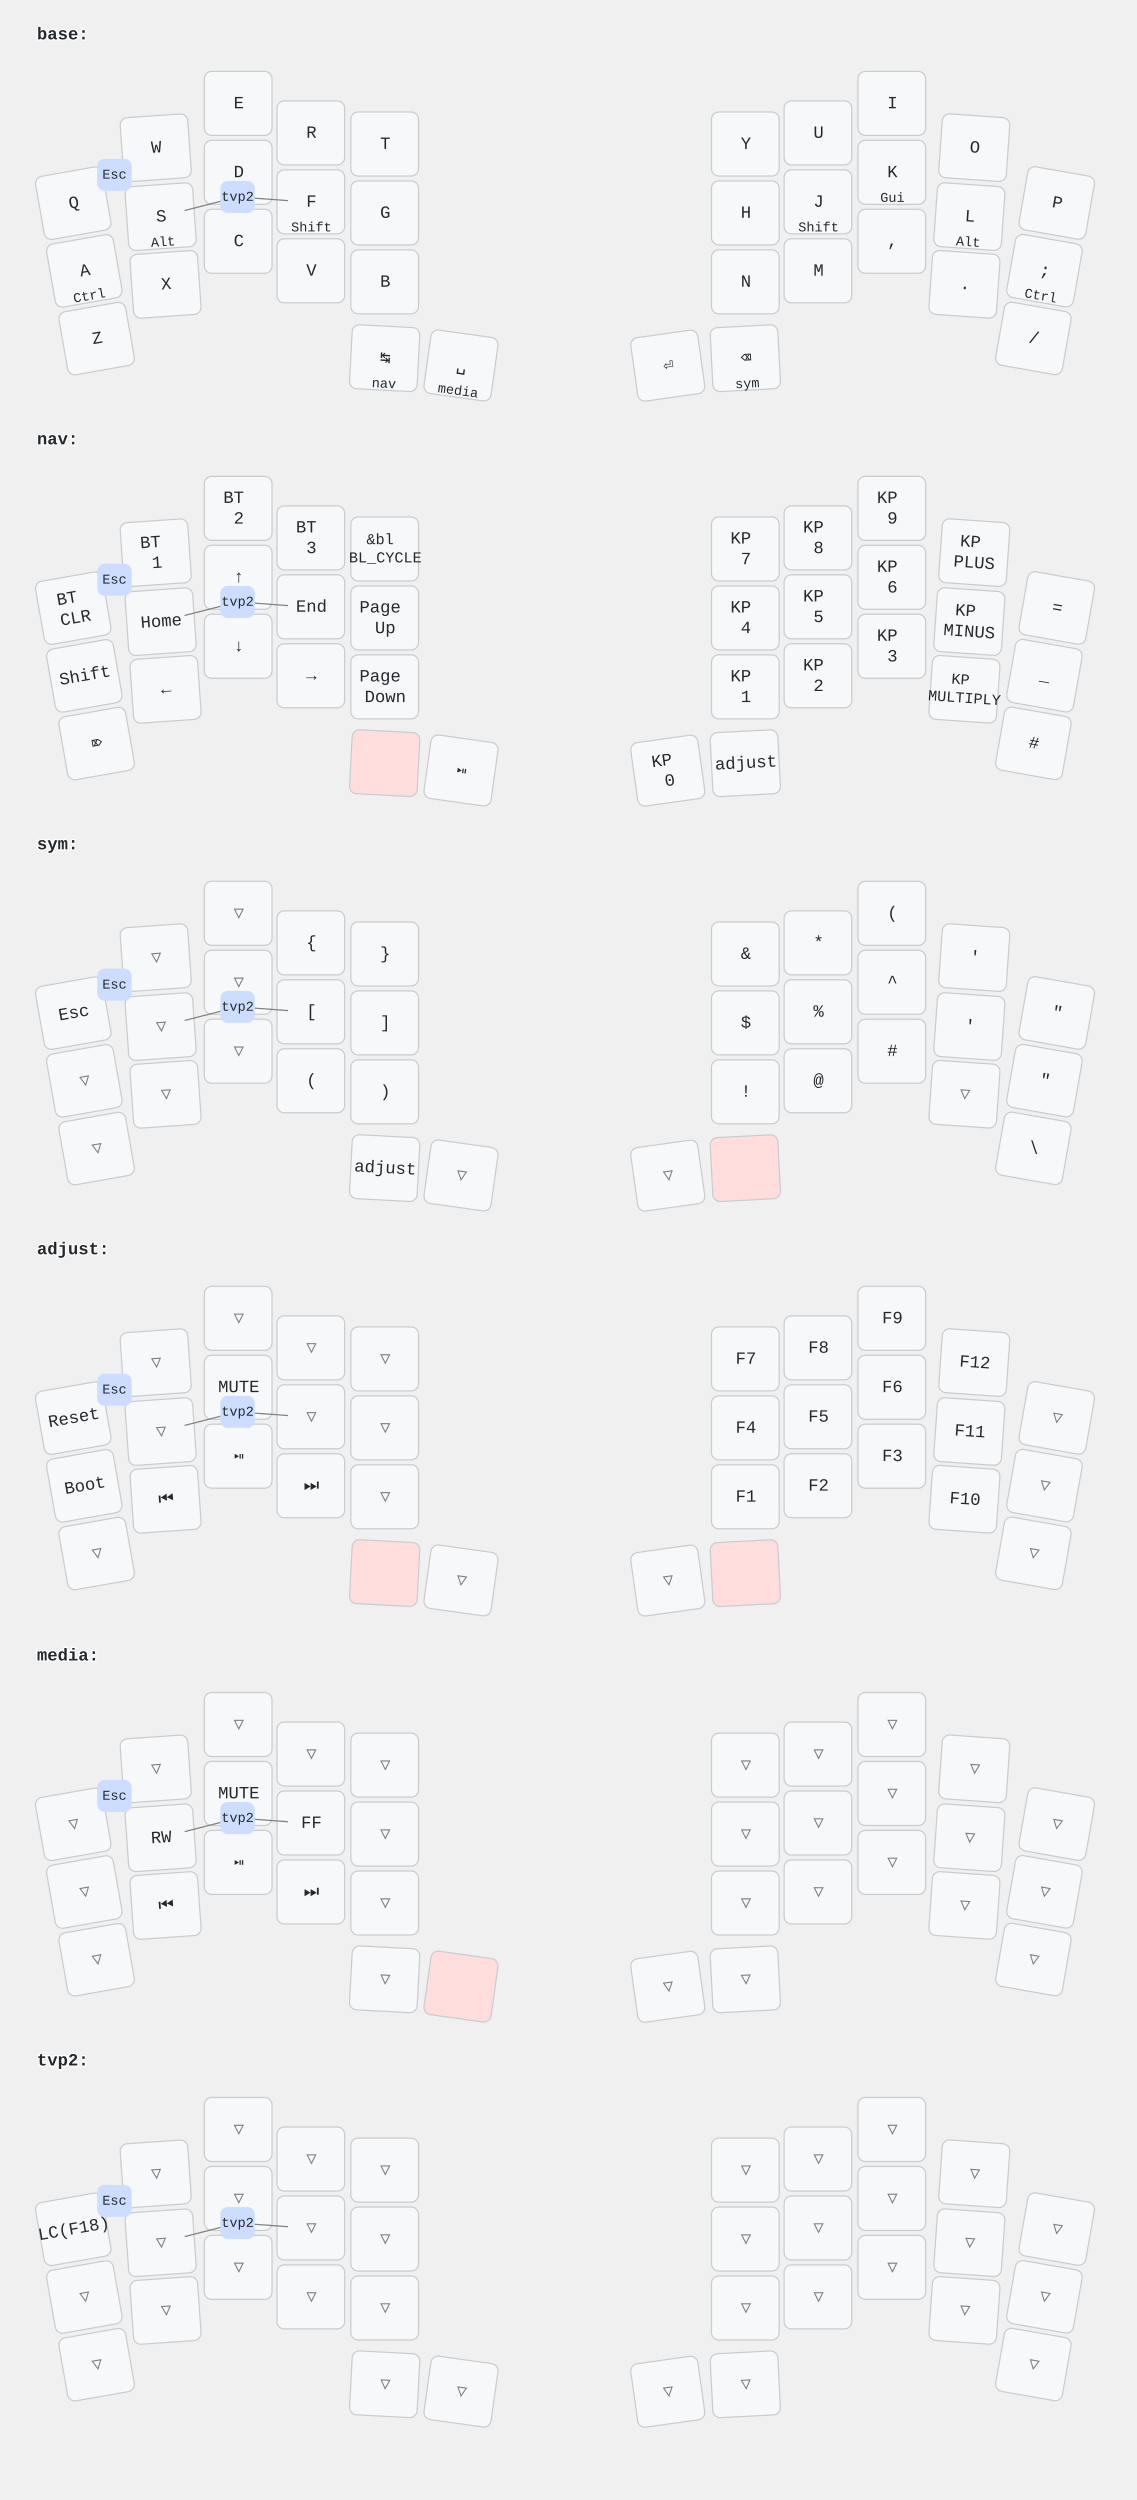
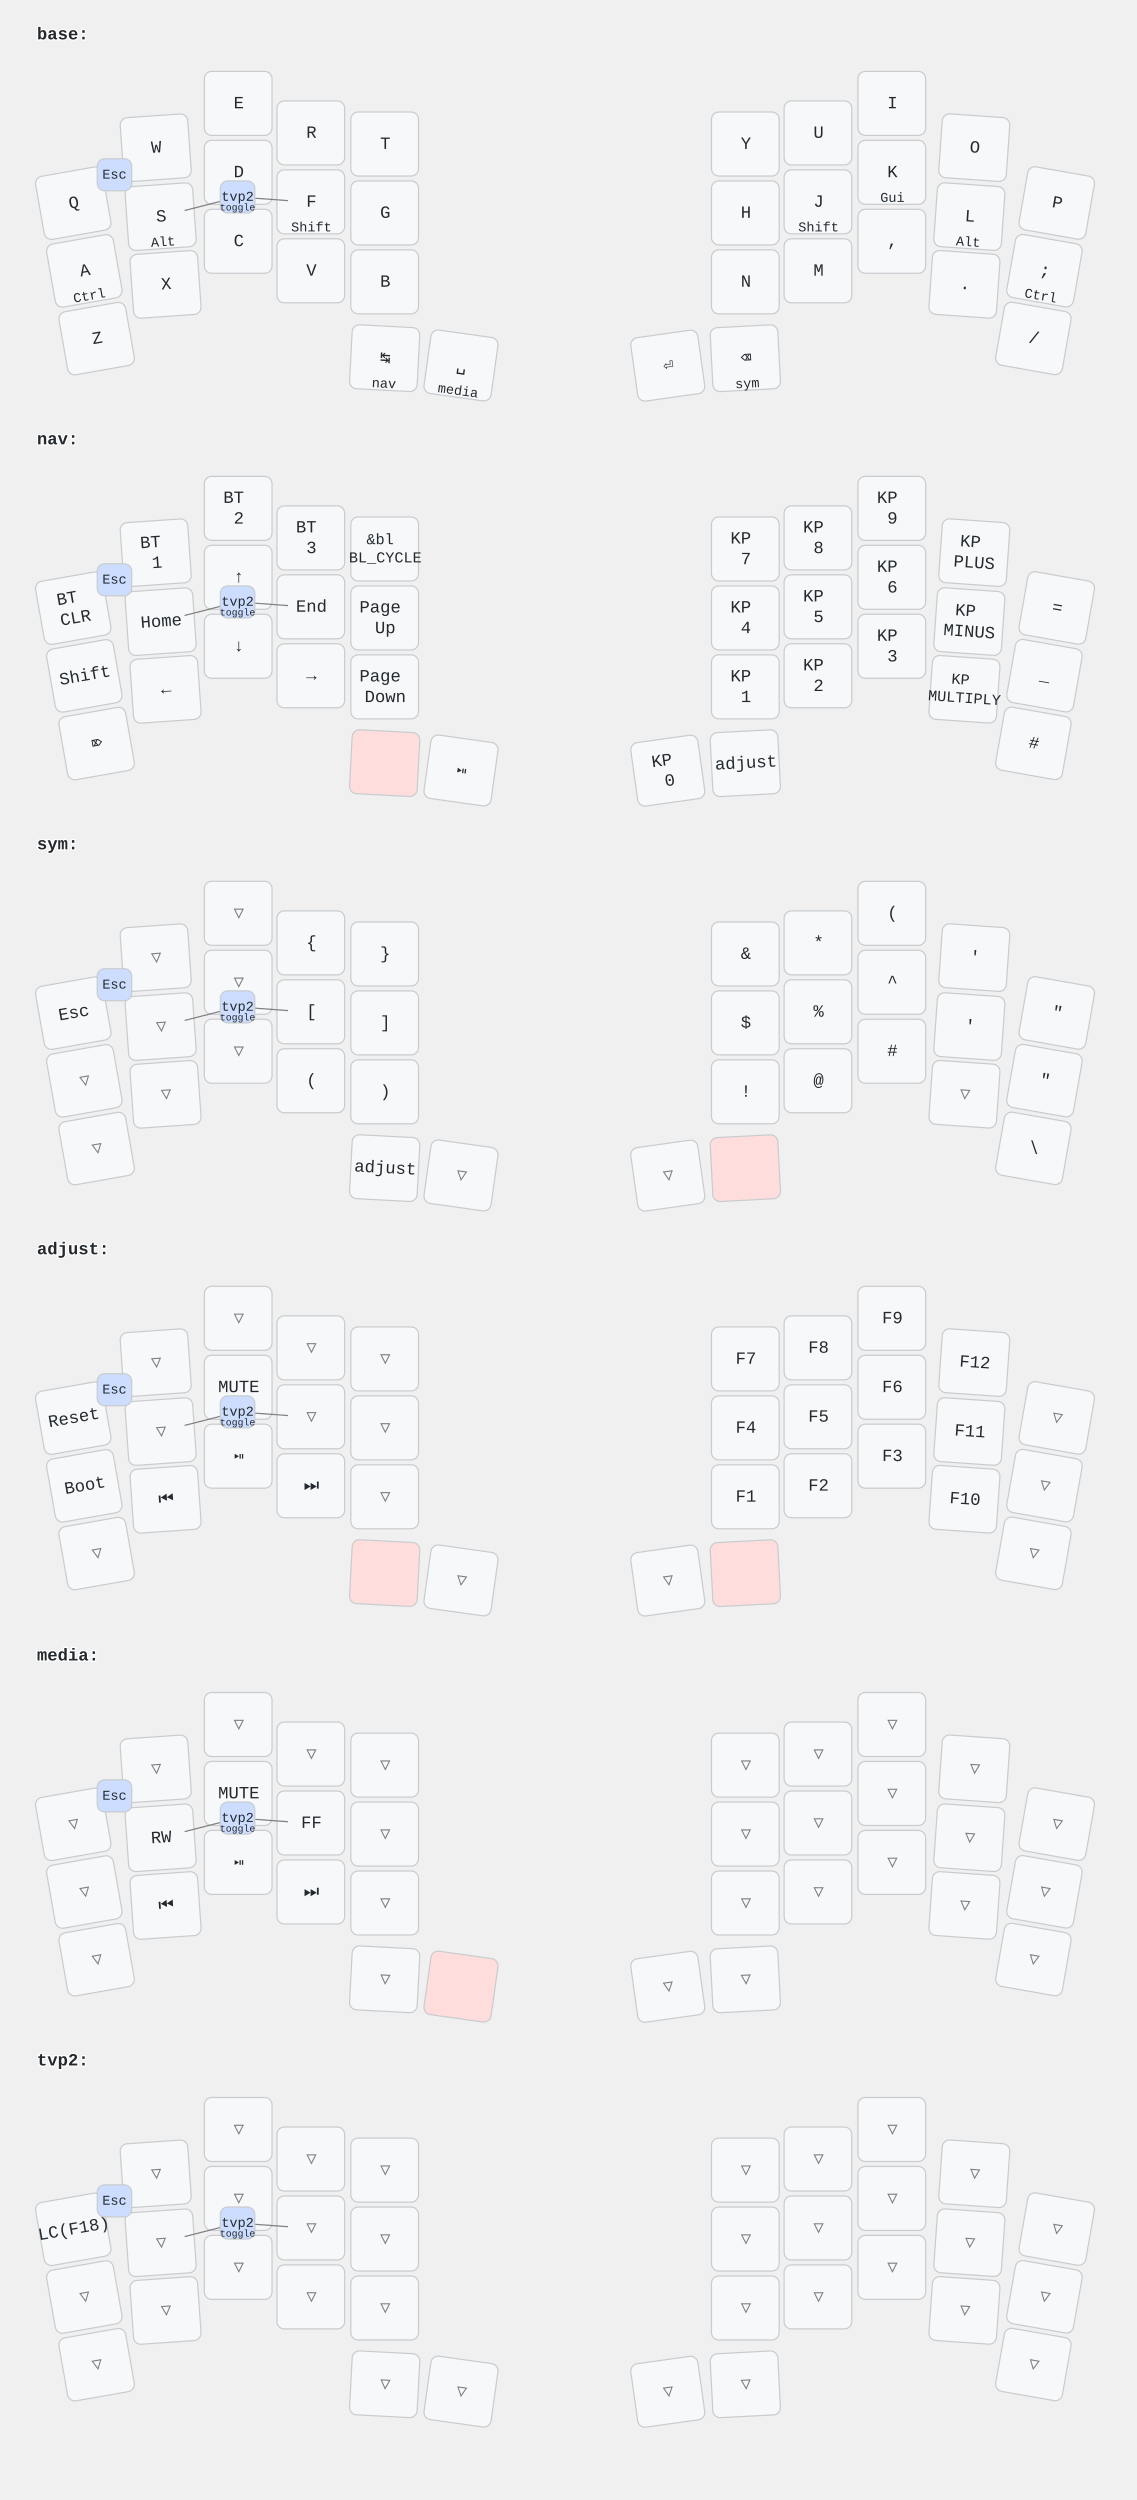
<svg xmlns="http://www.w3.org/2000/svg" width="923" height="2031" viewBox="0 0 923 2031" class="keymap">
  <style>/* inherit to force styles through use tags */
svg path {
    fill: inherit;
}

/* font and background color specifications */
svg.keymap {
    font-family: SFMono-Regular,Consolas,Liberation Mono,Menlo,monospace;
    font-size: 14px;
    font-kerning: normal;
    text-rendering: optimizeLegibility;
    fill: #24292e;
}

/* default key styling */
rect.key {
    fill: #f6f8fa;
+ }
+ 
+ rect.key, rect.combo {
    stroke: #c9cccf;
    stroke-width: 1;
}

/* default key side styling, only used is draw_key_sides is set */
rect.side {
    filter: brightness(90%);
}

/* color accent for combo boxes */
rect.combo, rect.combo-separate {
    fill: #cdf;
}

/* color accent for held keys */
rect.held, rect.combo.held {
    fill: #fdd;
}

/* color accent for ghost (optional) keys */
rect.ghost, rect.combo.ghost {
    stroke-dasharray: 4, 4;
    stroke-width: 2;
}

text {
    text-anchor: middle;
    dominant-baseline: middle;
}

/* styling for layer labels */
text.label {
    font-weight: bold;
    text-anchor: start;
    stroke: white;
    stroke-width: 2;
    paint-order: stroke;
}

/* styling for combo tap, and key hold/shifted label text */
text.combo, text.hold, text.shifted {
    font-size: 11px;
}

text.hold {
    text-anchor: middle;
    dominant-baseline: auto;
}

text.shifted {
    text-anchor: middle;
    dominant-baseline: hanging;
}

/* styling for hold/shifted label text in combo box */
text.combo.hold, text.combo.shifted {
    font-size: 8px;
}

/* lighter symbol for transparent keys */
text.trans {
    fill: #7b7e81;
}

/* styling for combo dendrons */
path.combo {
    stroke-width: 1;
    stroke: gray;
    fill: none;
}

/* Start Tabler Icons Cleanup */
/* cannot use height/width with glyphs */
.icon-tabler &gt; path {
    fill: inherit;
    stroke: inherit;
    stroke-width: 2;
}
/* hide tabler's default box */
.icon-tabler &gt; path[stroke="none"][fill="none"] {
    visibility: hidden;
}
/* End Tabler Icons Cleanup */
</style>
  <g transform="translate(30, 0)" class="layer-base">
    <text x="0" y="28" class="label">base:</text>
    <g transform="translate(0, 56)">
      <g transform="translate(30, 109) rotate(-10.0)" class="key keypos-0">
        <rect rx="6" ry="6" x="-28" y="-26" width="55" height="52" class="key" />
        <text x="0" y="0" class="key tap">Q</text>
      </g>
      <g transform="translate(97, 64) rotate(-4.0)" class="key keypos-1">
        <rect rx="6" ry="6" x="-28" y="-26" width="55" height="52" class="key" />
        <text x="0" y="0" class="key tap">W</text>
      </g>
      <g transform="translate(164, 28)" class="key keypos-2">
        <rect rx="6" ry="6" x="-28" y="-26" width="55" height="52" class="key" />
        <text x="0" y="0" class="key tap">E</text>
      </g>
      <g transform="translate(223, 52)" class="key keypos-3">
        <rect rx="6" ry="6" x="-28" y="-26" width="55" height="52" class="key" />
        <text x="0" y="0" class="key tap">R</text>
      </g>
      <g transform="translate(283, 61)" class="key keypos-4">
        <rect rx="6" ry="6" x="-28" y="-26" width="55" height="52" class="key" />
        <text x="0" y="0" class="key tap">T</text>
      </g>
      <g transform="translate(576, 61)" class="key keypos-5">
        <rect rx="6" ry="6" x="-28" y="-26" width="55" height="52" class="key" />
        <text x="0" y="0" class="key tap">Y</text>
      </g>
      <g transform="translate(635, 52)" class="key keypos-6">
        <rect rx="6" ry="6" x="-28" y="-26" width="55" height="52" class="key" />
        <text x="0" y="0" class="key tap">U</text>
      </g>
      <g transform="translate(695, 28)" class="key keypos-7">
        <rect rx="6" ry="6" x="-28" y="-26" width="55" height="52" class="key" />
        <text x="0" y="0" class="key tap">I</text>
      </g>
      <g transform="translate(762, 64) rotate(4.0)" class="key keypos-8">
        <rect rx="6" ry="6" x="-28" y="-26" width="55" height="52" class="key" />
        <text x="0" y="0" class="key tap">O</text>
      </g>
      <g transform="translate(829, 109) rotate(10.0)" class="key keypos-9">
        <rect rx="6" ry="6" x="-28" y="-26" width="55" height="52" class="key" />
        <text x="0" y="0" class="key tap">P</text>
      </g>
      <g transform="translate(39, 164) rotate(-10.0)" class="key keypos-10">
        <rect rx="6" ry="6" x="-28" y="-26" width="55" height="52" class="key" />
        <text x="0" y="0" class="key tap">A</text>
        <text x="0" y="24" class="key hold">Ctrl</text>
      </g>
      <g transform="translate(101, 120) rotate(-4.0)" class="key keypos-11">
        <rect rx="6" ry="6" x="-28" y="-26" width="55" height="52" class="key" />
        <text x="0" y="0" class="key tap">S</text>
        <text x="0" y="24" class="key hold">Alt</text>
      </g>
      <g transform="translate(164, 84)" class="key keypos-12">
        <rect rx="6" ry="6" x="-28" y="-26" width="55" height="52" class="key" />
        <text x="0" y="0" class="key tap">D</text>
        <text x="0" y="24" class="key hold">Gui</text>
      </g>
      <g transform="translate(223, 108)" class="key keypos-13">
        <rect rx="6" ry="6" x="-28" y="-26" width="55" height="52" class="key" />
        <text x="0" y="0" class="key tap">F</text>
        <text x="0" y="24" class="key hold">Shift</text>
      </g>
      <g transform="translate(283, 117)" class="key keypos-14">
        <rect rx="6" ry="6" x="-28" y="-26" width="55" height="52" class="key" />
        <text x="0" y="0" class="key tap">G</text>
      </g>
      <g transform="translate(576, 117)" class="key keypos-15">
        <rect rx="6" ry="6" x="-28" y="-26" width="55" height="52" class="key" />
        <text x="0" y="0" class="key tap">H</text>
      </g>
      <g transform="translate(635, 108)" class="key keypos-16">
        <rect rx="6" ry="6" x="-28" y="-26" width="55" height="52" class="key" />
        <text x="0" y="0" class="key tap">J</text>
        <text x="0" y="24" class="key hold">Shift</text>
      </g>
      <g transform="translate(695, 84)" class="key keypos-17">
        <rect rx="6" ry="6" x="-28" y="-26" width="55" height="52" class="key" />
        <text x="0" y="0" class="key tap">K</text>
        <text x="0" y="24" class="key hold">Gui</text>
      </g>
      <g transform="translate(758, 120) rotate(4.0)" class="key keypos-18">
        <rect rx="6" ry="6" x="-28" y="-26" width="55" height="52" class="key" />
        <text x="0" y="0" class="key tap">L</text>
        <text x="0" y="24" class="key hold">Alt</text>
      </g>
      <g transform="translate(819, 164) rotate(10.0)" class="key keypos-19">
        <rect rx="6" ry="6" x="-28" y="-26" width="55" height="52" class="key" />
        <text x="0" y="0" class="key tap">;</text>
        <text x="0" y="24" class="key hold">Ctrl</text>
      </g>
      <g transform="translate(49, 219) rotate(-10.0)" class="key keypos-20">
        <rect rx="6" ry="6" x="-28" y="-26" width="55" height="52" class="key" />
        <text x="0" y="0" class="key tap">Z</text>
      </g>
      <g transform="translate(105, 175) rotate(-4.0)" class="key keypos-21">
        <rect rx="6" ry="6" x="-28" y="-26" width="55" height="52" class="key" />
        <text x="0" y="0" class="key tap">X</text>
      </g>
      <g transform="translate(164, 140)" class="key keypos-22">
        <rect rx="6" ry="6" x="-28" y="-26" width="55" height="52" class="key" />
        <text x="0" y="0" class="key tap">C</text>
      </g>
      <g transform="translate(223, 164)" class="key keypos-23">
        <rect rx="6" ry="6" x="-28" y="-26" width="55" height="52" class="key" />
        <text x="0" y="0" class="key tap">V</text>
      </g>
      <g transform="translate(283, 173)" class="key keypos-24">
        <rect rx="6" ry="6" x="-28" y="-26" width="55" height="52" class="key" />
        <text x="0" y="0" class="key tap">B</text>
      </g>
      <g transform="translate(576, 173)" class="key keypos-25">
        <rect rx="6" ry="6" x="-28" y="-26" width="55" height="52" class="key" />
        <text x="0" y="0" class="key tap">N</text>
      </g>
      <g transform="translate(635, 164)" class="key keypos-26">
        <rect rx="6" ry="6" x="-28" y="-26" width="55" height="52" class="key" />
        <text x="0" y="0" class="key tap">M</text>
      </g>
      <g transform="translate(695, 140)" class="key keypos-27">
        <rect rx="6" ry="6" x="-28" y="-26" width="55" height="52" class="key" />
        <text x="0" y="0" class="key tap">,</text>
      </g>
      <g transform="translate(754, 175) rotate(4.0)" class="key keypos-28">
        <rect rx="6" ry="6" x="-28" y="-26" width="55" height="52" class="key" />
        <text x="0" y="0" class="key tap">.</text>
      </g>
      <g transform="translate(810, 219) rotate(10.0)" class="key keypos-29">
        <rect rx="6" ry="6" x="-28" y="-26" width="55" height="52" class="key" />
        <text x="0" y="0" class="key tap">/</text>
      </g>
      <g transform="translate(283, 235) rotate(3.0)" class="key keypos-30">
        <rect rx="6" ry="6" x="-28" y="-26" width="55" height="52" class="key" />
        <text x="0" y="0" class="key tap">↹</text>
        <text x="0" y="24" class="key hold">nav</text>
      </g>
      <g transform="translate(345, 241) rotate(8.0)" class="key keypos-31">
        <rect rx="6" ry="6" x="-28" y="-26" width="55" height="52" class="key" />
        <text x="0" y="0" class="key tap">␣</text>
        <text x="0" y="24" class="key hold">media</text>
      </g>
      <g transform="translate(513, 241) rotate(-8.0)" class="key keypos-32">
        <rect rx="6" ry="6" x="-28" y="-26" width="55" height="52" class="key" />
        <text x="0" y="0" class="key tap">⏎</text>
      </g>
      <g transform="translate(576, 235) rotate(-3.0)" class="key keypos-33">
        <rect rx="6" ry="6" x="-28" y="-26" width="55" height="52" class="key" />
        <text x="0" y="0" class="key tap">⌫</text>
        <text x="0" y="24" class="key hold">sym</text>
      </g>
      <g class="combo combopos-0">
        <rect rx="6" ry="6" x="49" y="73" width="28" height="26" class="combo" />
        <text x="63" y="86" class="combo tap">Esc</text>
      </g>
      <g class="combo combopos-1">
        <path d="M163,104 l-43,11" class="combo" />
        <path d="M163,104 l41,3" class="combo" />
        <rect rx="6" ry="6" x="149" y="91" width="28" height="26" class="combo" />
        <text x="163" y="104" class="combo tap">tvp2</text>
+         <text x="163" y="115" class="combo hold">toggle</text>
      </g>
    </g>
  </g>
  <g transform="translate(30, 329)" class="layer-nav">
    <text x="0" y="28" class="label">nav:</text>
    <g transform="translate(0, 56)">
      <g transform="translate(30, 109) rotate(-10.0)" class="key keypos-0">
        <rect rx="6" ry="6" x="-28" y="-26" width="55" height="52" class="key" />
        <text x="0" y="0" class="key tap">
          <tspan x="0" dy="-0.6em">BT</tspan>
          <tspan x="0" dy="1.2em">CLR</tspan>
        </text>
      </g>
      <g transform="translate(97, 64) rotate(-4.0)" class="key keypos-1">
        <rect rx="6" ry="6" x="-28" y="-26" width="55" height="52" class="key" />
        <text x="0" y="0" class="key tap">
          <tspan x="0" dy="-0.6em">BT</tspan>
          <tspan x="0" dy="1.2em">1</tspan>
        </text>
      </g>
      <g transform="translate(164, 28)" class="key keypos-2">
        <rect rx="6" ry="6" x="-28" y="-26" width="55" height="52" class="key" />
        <text x="0" y="0" class="key tap">
          <tspan x="0" dy="-0.6em">BT</tspan>
          <tspan x="0" dy="1.2em">2</tspan>
        </text>
      </g>
      <g transform="translate(223, 52)" class="key keypos-3">
        <rect rx="6" ry="6" x="-28" y="-26" width="55" height="52" class="key" />
        <text x="0" y="0" class="key tap">
          <tspan x="0" dy="-0.6em">BT</tspan>
          <tspan x="0" dy="1.2em">3</tspan>
        </text>
      </g>
      <g transform="translate(283, 61)" class="key keypos-4">
        <rect rx="6" ry="6" x="-28" y="-26" width="55" height="52" class="key" />
        <text x="0" y="0" class="key tap">
          <tspan x="0" dy="-0.6em" style="font-size: 88%">&amp;bl</tspan>
          <tspan x="0" dy="1.2em" style="font-size: 88%">BL_CYCLE</tspan>
        </text>
      </g>
      <g transform="translate(576, 61)" class="key keypos-5">
        <rect rx="6" ry="6" x="-28" y="-26" width="55" height="52" class="key" />
        <text x="0" y="0" class="key tap">
          <tspan x="0" dy="-0.6em">KP</tspan>
          <tspan x="0" dy="1.2em">7</tspan>
        </text>
      </g>
      <g transform="translate(635, 52)" class="key keypos-6">
        <rect rx="6" ry="6" x="-28" y="-26" width="55" height="52" class="key" />
        <text x="0" y="0" class="key tap">
          <tspan x="0" dy="-0.6em">KP</tspan>
          <tspan x="0" dy="1.2em">8</tspan>
        </text>
      </g>
      <g transform="translate(695, 28)" class="key keypos-7">
        <rect rx="6" ry="6" x="-28" y="-26" width="55" height="52" class="key" />
        <text x="0" y="0" class="key tap">
          <tspan x="0" dy="-0.6em">KP</tspan>
          <tspan x="0" dy="1.2em">9</tspan>
        </text>
      </g>
      <g transform="translate(762, 64) rotate(4.0)" class="key keypos-8">
        <rect rx="6" ry="6" x="-28" y="-26" width="55" height="52" class="key" />
        <text x="0" y="0" class="key tap">
          <tspan x="0" dy="-0.6em">KP</tspan>
          <tspan x="0" dy="1.2em">PLUS</tspan>
        </text>
      </g>
      <g transform="translate(829, 109) rotate(10.0)" class="key keypos-9">
        <rect rx="6" ry="6" x="-28" y="-26" width="55" height="52" class="key" />
        <text x="0" y="0" class="key tap">=</text>
      </g>
      <g transform="translate(39, 164) rotate(-10.0)" class="key keypos-10">
        <rect rx="6" ry="6" x="-28" y="-26" width="55" height="52" class="key" />
        <text x="0" y="0" class="key tap">Shift</text>
      </g>
      <g transform="translate(101, 120) rotate(-4.0)" class="key keypos-11">
        <rect rx="6" ry="6" x="-28" y="-26" width="55" height="52" class="key" />
        <text x="0" y="0" class="key tap">Home</text>
      </g>
      <g transform="translate(164, 84)" class="key keypos-12">
        <rect rx="6" ry="6" x="-28" y="-26" width="55" height="52" class="key" />
        <text x="0" y="0" class="key tap">↑</text>
      </g>
      <g transform="translate(223, 108)" class="key keypos-13">
        <rect rx="6" ry="6" x="-28" y="-26" width="55" height="52" class="key" />
        <text x="0" y="0" class="key tap">End</text>
      </g>
      <g transform="translate(283, 117)" class="key keypos-14">
        <rect rx="6" ry="6" x="-28" y="-26" width="55" height="52" class="key" />
        <text x="0" y="0" class="key tap">
          <tspan x="0" dy="-0.6em">Page</tspan>
          <tspan x="0" dy="1.2em">Up</tspan>
        </text>
      </g>
      <g transform="translate(576, 117)" class="key keypos-15">
        <rect rx="6" ry="6" x="-28" y="-26" width="55" height="52" class="key" />
        <text x="0" y="0" class="key tap">
          <tspan x="0" dy="-0.6em">KP</tspan>
          <tspan x="0" dy="1.2em">4</tspan>
        </text>
      </g>
      <g transform="translate(635, 108)" class="key keypos-16">
        <rect rx="6" ry="6" x="-28" y="-26" width="55" height="52" class="key" />
        <text x="0" y="0" class="key tap">
          <tspan x="0" dy="-0.6em">KP</tspan>
          <tspan x="0" dy="1.2em">5</tspan>
        </text>
      </g>
      <g transform="translate(695, 84)" class="key keypos-17">
        <rect rx="6" ry="6" x="-28" y="-26" width="55" height="52" class="key" />
        <text x="0" y="0" class="key tap">
          <tspan x="0" dy="-0.6em">KP</tspan>
          <tspan x="0" dy="1.2em">6</tspan>
        </text>
      </g>
      <g transform="translate(758, 120) rotate(4.0)" class="key keypos-18">
        <rect rx="6" ry="6" x="-28" y="-26" width="55" height="52" class="key" />
        <text x="0" y="0" class="key tap">
          <tspan x="0" dy="-0.6em">KP</tspan>
          <tspan x="0" dy="1.2em">MINUS</tspan>
        </text>
      </g>
      <g transform="translate(819, 164) rotate(10.0)" class="key keypos-19">
        <rect rx="6" ry="6" x="-28" y="-26" width="55" height="52" class="key" />
        <text x="0" y="0" class="key tap">_</text>
      </g>
      <g transform="translate(49, 219) rotate(-10.0)" class="key keypos-20">
        <rect rx="6" ry="6" x="-28" y="-26" width="55" height="52" class="key" />
        <text x="0" y="0" class="key tap">⌦</text>
      </g>
      <g transform="translate(105, 175) rotate(-4.0)" class="key keypos-21">
        <rect rx="6" ry="6" x="-28" y="-26" width="55" height="52" class="key" />
        <text x="0" y="0" class="key tap">←</text>
      </g>
      <g transform="translate(164, 140)" class="key keypos-22">
        <rect rx="6" ry="6" x="-28" y="-26" width="55" height="52" class="key" />
        <text x="0" y="0" class="key tap">↓</text>
      </g>
      <g transform="translate(223, 164)" class="key keypos-23">
        <rect rx="6" ry="6" x="-28" y="-26" width="55" height="52" class="key" />
        <text x="0" y="0" class="key tap">→</text>
      </g>
      <g transform="translate(283, 173)" class="key keypos-24">
        <rect rx="6" ry="6" x="-28" y="-26" width="55" height="52" class="key" />
        <text x="0" y="0" class="key tap">
          <tspan x="0" dy="-0.6em">Page</tspan>
          <tspan x="0" dy="1.2em">Down</tspan>
        </text>
      </g>
      <g transform="translate(576, 173)" class="key keypos-25">
        <rect rx="6" ry="6" x="-28" y="-26" width="55" height="52" class="key" />
        <text x="0" y="0" class="key tap">
          <tspan x="0" dy="-0.6em">KP</tspan>
          <tspan x="0" dy="1.2em">1</tspan>
        </text>
      </g>
      <g transform="translate(635, 164)" class="key keypos-26">
        <rect rx="6" ry="6" x="-28" y="-26" width="55" height="52" class="key" />
        <text x="0" y="0" class="key tap">
          <tspan x="0" dy="-0.6em">KP</tspan>
          <tspan x="0" dy="1.2em">2</tspan>
        </text>
      </g>
      <g transform="translate(695, 140)" class="key keypos-27">
        <rect rx="6" ry="6" x="-28" y="-26" width="55" height="52" class="key" />
        <text x="0" y="0" class="key tap">
          <tspan x="0" dy="-0.6em">KP</tspan>
          <tspan x="0" dy="1.2em">3</tspan>
        </text>
      </g>
      <g transform="translate(754, 175) rotate(4.0)" class="key keypos-28">
        <rect rx="6" ry="6" x="-28" y="-26" width="55" height="52" class="key" />
        <text x="0" y="0" class="key tap">
          <tspan x="0" dy="-0.6em" style="font-size: 88%">KP</tspan>
          <tspan x="0" dy="1.2em" style="font-size: 88%">MULTIPLY</tspan>
        </text>
      </g>
      <g transform="translate(810, 219) rotate(10.0)" class="key keypos-29">
        <rect rx="6" ry="6" x="-28" y="-26" width="55" height="52" class="key" />
        <text x="0" y="0" class="key tap">#</text>
      </g>
      <g transform="translate(283, 235) rotate(3.0)" class="key held keypos-30">
        <rect rx="6" ry="6" x="-28" y="-26" width="55" height="52" class="key held" />
      </g>
      <g transform="translate(345, 241) rotate(8.0)" class="key keypos-31">
        <rect rx="6" ry="6" x="-28" y="-26" width="55" height="52" class="key" />
        <text x="0" y="0" class="key tap">⏯</text>
      </g>
      <g transform="translate(513, 241) rotate(-8.0)" class="key keypos-32">
        <rect rx="6" ry="6" x="-28" y="-26" width="55" height="52" class="key" />
        <text x="0" y="0" class="key tap">
          <tspan x="0" dy="-0.6em">KP</tspan>
          <tspan x="0" dy="1.2em">0</tspan>
        </text>
      </g>
      <g transform="translate(576, 235) rotate(-3.0)" class="key keypos-33">
        <rect rx="6" ry="6" x="-28" y="-26" width="55" height="52" class="key" />
        <text x="0" y="0" class="key tap">adjust</text>
      </g>
      <g class="combo combopos-0">
        <rect rx="6" ry="6" x="49" y="73" width="28" height="26" class="combo" />
        <text x="63" y="86" class="combo tap">Esc</text>
      </g>
      <g class="combo combopos-1">
        <path d="M163,104 l-43,11" class="combo" />
        <path d="M163,104 l41,3" class="combo" />
        <rect rx="6" ry="6" x="149" y="91" width="28" height="26" class="combo" />
        <text x="163" y="104" class="combo tap">tvp2</text>
+         <text x="163" y="115" class="combo hold">toggle</text>
      </g>
    </g>
  </g>
  <g transform="translate(30, 658)" class="layer-sym">
    <text x="0" y="28" class="label">sym:</text>
    <g transform="translate(0, 56)">
      <g transform="translate(30, 109) rotate(-10.0)" class="key keypos-0">
        <rect rx="6" ry="6" x="-28" y="-26" width="55" height="52" class="key" />
        <text x="0" y="0" class="key tap">Esc</text>
      </g>
      <g transform="translate(97, 64) rotate(-4.0)" class="key trans keypos-1">
        <rect rx="6" ry="6" x="-28" y="-26" width="55" height="52" class="key trans" />
        <text x="0" y="0" class="key trans tap">▽</text>
      </g>
      <g transform="translate(164, 28)" class="key trans keypos-2">
        <rect rx="6" ry="6" x="-28" y="-26" width="55" height="52" class="key trans" />
        <text x="0" y="0" class="key trans tap">▽</text>
      </g>
      <g transform="translate(223, 52)" class="key keypos-3">
        <rect rx="6" ry="6" x="-28" y="-26" width="55" height="52" class="key" />
        <text x="0" y="0" class="key tap">{</text>
      </g>
      <g transform="translate(283, 61)" class="key keypos-4">
        <rect rx="6" ry="6" x="-28" y="-26" width="55" height="52" class="key" />
        <text x="0" y="0" class="key tap">}</text>
      </g>
      <g transform="translate(576, 61)" class="key keypos-5">
        <rect rx="6" ry="6" x="-28" y="-26" width="55" height="52" class="key" />
        <text x="0" y="0" class="key tap">&amp;</text>
      </g>
      <g transform="translate(635, 52)" class="key keypos-6">
        <rect rx="6" ry="6" x="-28" y="-26" width="55" height="52" class="key" />
        <text x="0" y="0" class="key tap">*</text>
      </g>
      <g transform="translate(695, 28)" class="key keypos-7">
        <rect rx="6" ry="6" x="-28" y="-26" width="55" height="52" class="key" />
        <text x="0" y="0" class="key tap">(</text>
      </g>
      <g transform="translate(762, 64) rotate(4.0)" class="key keypos-8">
        <rect rx="6" ry="6" x="-28" y="-26" width="55" height="52" class="key" />
        <text x="0" y="0" class="key tap">'</text>
      </g>
      <g transform="translate(829, 109) rotate(10.0)" class="key keypos-9">
        <rect rx="6" ry="6" x="-28" y="-26" width="55" height="52" class="key" />
        <text x="0" y="0" class="key tap">"</text>
      </g>
      <g transform="translate(39, 164) rotate(-10.0)" class="key trans keypos-10">
        <rect rx="6" ry="6" x="-28" y="-26" width="55" height="52" class="key trans" />
        <text x="0" y="0" class="key trans tap">▽</text>
      </g>
      <g transform="translate(101, 120) rotate(-4.0)" class="key trans keypos-11">
        <rect rx="6" ry="6" x="-28" y="-26" width="55" height="52" class="key trans" />
        <text x="0" y="0" class="key trans tap">▽</text>
      </g>
      <g transform="translate(164, 84)" class="key trans keypos-12">
        <rect rx="6" ry="6" x="-28" y="-26" width="55" height="52" class="key trans" />
        <text x="0" y="0" class="key trans tap">▽</text>
      </g>
      <g transform="translate(223, 108)" class="key keypos-13">
        <rect rx="6" ry="6" x="-28" y="-26" width="55" height="52" class="key" />
        <text x="0" y="0" class="key tap">[</text>
      </g>
      <g transform="translate(283, 117)" class="key keypos-14">
        <rect rx="6" ry="6" x="-28" y="-26" width="55" height="52" class="key" />
        <text x="0" y="0" class="key tap">]</text>
      </g>
      <g transform="translate(576, 117)" class="key keypos-15">
        <rect rx="6" ry="6" x="-28" y="-26" width="55" height="52" class="key" />
        <text x="0" y="0" class="key tap">$</text>
      </g>
      <g transform="translate(635, 108)" class="key keypos-16">
        <rect rx="6" ry="6" x="-28" y="-26" width="55" height="52" class="key" />
        <text x="0" y="0" class="key tap">%</text>
      </g>
      <g transform="translate(695, 84)" class="key keypos-17">
        <rect rx="6" ry="6" x="-28" y="-26" width="55" height="52" class="key" />
        <text x="0" y="0" class="key tap">^</text>
      </g>
      <g transform="translate(758, 120) rotate(4.0)" class="key keypos-18">
        <rect rx="6" ry="6" x="-28" y="-26" width="55" height="52" class="key" />
        <text x="0" y="0" class="key tap">'</text>
      </g>
      <g transform="translate(819, 164) rotate(10.0)" class="key keypos-19">
        <rect rx="6" ry="6" x="-28" y="-26" width="55" height="52" class="key" />
        <text x="0" y="0" class="key tap">"</text>
      </g>
      <g transform="translate(49, 219) rotate(-10.0)" class="key trans keypos-20">
        <rect rx="6" ry="6" x="-28" y="-26" width="55" height="52" class="key trans" />
        <text x="0" y="0" class="key trans tap">▽</text>
      </g>
      <g transform="translate(105, 175) rotate(-4.0)" class="key trans keypos-21">
        <rect rx="6" ry="6" x="-28" y="-26" width="55" height="52" class="key trans" />
        <text x="0" y="0" class="key trans tap">▽</text>
      </g>
      <g transform="translate(164, 140)" class="key trans keypos-22">
        <rect rx="6" ry="6" x="-28" y="-26" width="55" height="52" class="key trans" />
        <text x="0" y="0" class="key trans tap">▽</text>
      </g>
      <g transform="translate(223, 164)" class="key keypos-23">
        <rect rx="6" ry="6" x="-28" y="-26" width="55" height="52" class="key" />
        <text x="0" y="0" class="key tap">(</text>
      </g>
      <g transform="translate(283, 173)" class="key keypos-24">
        <rect rx="6" ry="6" x="-28" y="-26" width="55" height="52" class="key" />
        <text x="0" y="0" class="key tap">)</text>
      </g>
      <g transform="translate(576, 173)" class="key keypos-25">
        <rect rx="6" ry="6" x="-28" y="-26" width="55" height="52" class="key" />
        <text x="0" y="0" class="key tap">!</text>
      </g>
      <g transform="translate(635, 164)" class="key keypos-26">
        <rect rx="6" ry="6" x="-28" y="-26" width="55" height="52" class="key" />
        <text x="0" y="0" class="key tap">@</text>
      </g>
      <g transform="translate(695, 140)" class="key keypos-27">
        <rect rx="6" ry="6" x="-28" y="-26" width="55" height="52" class="key" />
        <text x="0" y="0" class="key tap">#</text>
      </g>
      <g transform="translate(754, 175) rotate(4.0)" class="key trans keypos-28">
        <rect rx="6" ry="6" x="-28" y="-26" width="55" height="52" class="key trans" />
        <text x="0" y="0" class="key trans tap">▽</text>
      </g>
      <g transform="translate(810, 219) rotate(10.0)" class="key keypos-29">
        <rect rx="6" ry="6" x="-28" y="-26" width="55" height="52" class="key" />
        <text x="0" y="0" class="key tap">\</text>
      </g>
      <g transform="translate(283, 235) rotate(3.0)" class="key keypos-30">
        <rect rx="6" ry="6" x="-28" y="-26" width="55" height="52" class="key" />
        <text x="0" y="0" class="key tap">adjust</text>
      </g>
      <g transform="translate(345, 241) rotate(8.0)" class="key trans keypos-31">
        <rect rx="6" ry="6" x="-28" y="-26" width="55" height="52" class="key trans" />
        <text x="0" y="0" class="key trans tap">▽</text>
      </g>
      <g transform="translate(513, 241) rotate(-8.0)" class="key trans keypos-32">
        <rect rx="6" ry="6" x="-28" y="-26" width="55" height="52" class="key trans" />
        <text x="0" y="0" class="key trans tap">▽</text>
      </g>
      <g transform="translate(576, 235) rotate(-3.0)" class="key held keypos-33">
        <rect rx="6" ry="6" x="-28" y="-26" width="55" height="52" class="key held" />
      </g>
      <g class="combo combopos-0">
        <rect rx="6" ry="6" x="49" y="73" width="28" height="26" class="combo" />
        <text x="63" y="86" class="combo tap">Esc</text>
      </g>
      <g class="combo combopos-1">
        <path d="M163,104 l-43,11" class="combo" />
        <path d="M163,104 l41,3" class="combo" />
        <rect rx="6" ry="6" x="149" y="91" width="28" height="26" class="combo" />
        <text x="163" y="104" class="combo tap">tvp2</text>
+         <text x="163" y="115" class="combo hold">toggle</text>
      </g>
    </g>
  </g>
  <g transform="translate(30, 987)" class="layer-adjust">
    <text x="0" y="28" class="label">adjust:</text>
    <g transform="translate(0, 56)">
      <g transform="translate(30, 109) rotate(-10.0)" class="key keypos-0">
        <rect rx="6" ry="6" x="-28" y="-26" width="55" height="52" class="key" />
        <text x="0" y="0" class="key tap">Reset</text>
      </g>
      <g transform="translate(97, 64) rotate(-4.0)" class="key trans keypos-1">
        <rect rx="6" ry="6" x="-28" y="-26" width="55" height="52" class="key trans" />
        <text x="0" y="0" class="key trans tap">▽</text>
      </g>
      <g transform="translate(164, 28)" class="key trans keypos-2">
        <rect rx="6" ry="6" x="-28" y="-26" width="55" height="52" class="key trans" />
        <text x="0" y="0" class="key trans tap">▽</text>
      </g>
      <g transform="translate(223, 52)" class="key trans keypos-3">
        <rect rx="6" ry="6" x="-28" y="-26" width="55" height="52" class="key trans" />
        <text x="0" y="0" class="key trans tap">▽</text>
      </g>
      <g transform="translate(283, 61)" class="key trans keypos-4">
        <rect rx="6" ry="6" x="-28" y="-26" width="55" height="52" class="key trans" />
        <text x="0" y="0" class="key trans tap">▽</text>
      </g>
      <g transform="translate(576, 61)" class="key keypos-5">
        <rect rx="6" ry="6" x="-28" y="-26" width="55" height="52" class="key" />
        <text x="0" y="0" class="key tap">F7</text>
      </g>
      <g transform="translate(635, 52)" class="key keypos-6">
        <rect rx="6" ry="6" x="-28" y="-26" width="55" height="52" class="key" />
        <text x="0" y="0" class="key tap">F8</text>
      </g>
      <g transform="translate(695, 28)" class="key keypos-7">
        <rect rx="6" ry="6" x="-28" y="-26" width="55" height="52" class="key" />
        <text x="0" y="0" class="key tap">F9</text>
      </g>
      <g transform="translate(762, 64) rotate(4.0)" class="key keypos-8">
        <rect rx="6" ry="6" x="-28" y="-26" width="55" height="52" class="key" />
        <text x="0" y="0" class="key tap">F12</text>
      </g>
      <g transform="translate(829, 109) rotate(10.0)" class="key trans keypos-9">
        <rect rx="6" ry="6" x="-28" y="-26" width="55" height="52" class="key trans" />
        <text x="0" y="0" class="key trans tap">▽</text>
      </g>
      <g transform="translate(39, 164) rotate(-10.0)" class="key keypos-10">
        <rect rx="6" ry="6" x="-28" y="-26" width="55" height="52" class="key" />
        <text x="0" y="0" class="key tap">Boot</text>
      </g>
      <g transform="translate(101, 120) rotate(-4.0)" class="key trans keypos-11">
        <rect rx="6" ry="6" x="-28" y="-26" width="55" height="52" class="key trans" />
        <text x="0" y="0" class="key trans tap">▽</text>
      </g>
      <g transform="translate(164, 84)" class="key keypos-12">
        <rect rx="6" ry="6" x="-28" y="-26" width="55" height="52" class="key" />
        <text x="0" y="0" class="key tap">MUTE</text>
      </g>
      <g transform="translate(223, 108)" class="key trans keypos-13">
        <rect rx="6" ry="6" x="-28" y="-26" width="55" height="52" class="key trans" />
        <text x="0" y="0" class="key trans tap">▽</text>
      </g>
      <g transform="translate(283, 117)" class="key trans keypos-14">
        <rect rx="6" ry="6" x="-28" y="-26" width="55" height="52" class="key trans" />
        <text x="0" y="0" class="key trans tap">▽</text>
      </g>
      <g transform="translate(576, 117)" class="key keypos-15">
        <rect rx="6" ry="6" x="-28" y="-26" width="55" height="52" class="key" />
        <text x="0" y="0" class="key tap">F4</text>
      </g>
      <g transform="translate(635, 108)" class="key keypos-16">
        <rect rx="6" ry="6" x="-28" y="-26" width="55" height="52" class="key" />
        <text x="0" y="0" class="key tap">F5</text>
      </g>
      <g transform="translate(695, 84)" class="key keypos-17">
        <rect rx="6" ry="6" x="-28" y="-26" width="55" height="52" class="key" />
        <text x="0" y="0" class="key tap">F6</text>
      </g>
      <g transform="translate(758, 120) rotate(4.0)" class="key keypos-18">
        <rect rx="6" ry="6" x="-28" y="-26" width="55" height="52" class="key" />
        <text x="0" y="0" class="key tap">F11</text>
      </g>
      <g transform="translate(819, 164) rotate(10.0)" class="key trans keypos-19">
        <rect rx="6" ry="6" x="-28" y="-26" width="55" height="52" class="key trans" />
        <text x="0" y="0" class="key trans tap">▽</text>
      </g>
      <g transform="translate(49, 219) rotate(-10.0)" class="key trans keypos-20">
        <rect rx="6" ry="6" x="-28" y="-26" width="55" height="52" class="key trans" />
        <text x="0" y="0" class="key trans tap">▽</text>
      </g>
      <g transform="translate(105, 175) rotate(-4.0)" class="key keypos-21">
        <rect rx="6" ry="6" x="-28" y="-26" width="55" height="52" class="key" />
        <text x="0" y="0" class="key tap">⏮️</text>
      </g>
      <g transform="translate(164, 140)" class="key keypos-22">
        <rect rx="6" ry="6" x="-28" y="-26" width="55" height="52" class="key" />
        <text x="0" y="0" class="key tap">⏯</text>
      </g>
      <g transform="translate(223, 164)" class="key keypos-23">
        <rect rx="6" ry="6" x="-28" y="-26" width="55" height="52" class="key" />
        <text x="0" y="0" class="key tap">⏭️</text>
      </g>
      <g transform="translate(283, 173)" class="key trans keypos-24">
        <rect rx="6" ry="6" x="-28" y="-26" width="55" height="52" class="key trans" />
        <text x="0" y="0" class="key trans tap">▽</text>
      </g>
      <g transform="translate(576, 173)" class="key keypos-25">
        <rect rx="6" ry="6" x="-28" y="-26" width="55" height="52" class="key" />
        <text x="0" y="0" class="key tap">F1</text>
      </g>
      <g transform="translate(635, 164)" class="key keypos-26">
        <rect rx="6" ry="6" x="-28" y="-26" width="55" height="52" class="key" />
        <text x="0" y="0" class="key tap">F2</text>
      </g>
      <g transform="translate(695, 140)" class="key keypos-27">
        <rect rx="6" ry="6" x="-28" y="-26" width="55" height="52" class="key" />
        <text x="0" y="0" class="key tap">F3</text>
      </g>
      <g transform="translate(754, 175) rotate(4.0)" class="key keypos-28">
        <rect rx="6" ry="6" x="-28" y="-26" width="55" height="52" class="key" />
        <text x="0" y="0" class="key tap">F10</text>
      </g>
      <g transform="translate(810, 219) rotate(10.0)" class="key trans keypos-29">
        <rect rx="6" ry="6" x="-28" y="-26" width="55" height="52" class="key trans" />
        <text x="0" y="0" class="key trans tap">▽</text>
      </g>
      <g transform="translate(283, 235) rotate(3.0)" class="key held keypos-30">
        <rect rx="6" ry="6" x="-28" y="-26" width="55" height="52" class="key held" />
      </g>
      <g transform="translate(345, 241) rotate(8.0)" class="key trans keypos-31">
        <rect rx="6" ry="6" x="-28" y="-26" width="55" height="52" class="key trans" />
        <text x="0" y="0" class="key trans tap">▽</text>
      </g>
      <g transform="translate(513, 241) rotate(-8.0)" class="key trans keypos-32">
        <rect rx="6" ry="6" x="-28" y="-26" width="55" height="52" class="key trans" />
        <text x="0" y="0" class="key trans tap">▽</text>
      </g>
      <g transform="translate(576, 235) rotate(-3.0)" class="key held keypos-33">
        <rect rx="6" ry="6" x="-28" y="-26" width="55" height="52" class="key held" />
      </g>
      <g class="combo combopos-0">
        <rect rx="6" ry="6" x="49" y="73" width="28" height="26" class="combo" />
        <text x="63" y="86" class="combo tap">Esc</text>
      </g>
      <g class="combo combopos-1">
        <path d="M163,104 l-43,11" class="combo" />
        <path d="M163,104 l41,3" class="combo" />
        <rect rx="6" ry="6" x="149" y="91" width="28" height="26" class="combo" />
        <text x="163" y="104" class="combo tap">tvp2</text>
+         <text x="163" y="115" class="combo hold">toggle</text>
      </g>
    </g>
  </g>
  <g transform="translate(30, 1317)" class="layer-media">
    <text x="0" y="28" class="label">media:</text>
    <g transform="translate(0, 56)">
      <g transform="translate(30, 109) rotate(-10.0)" class="key trans keypos-0">
        <rect rx="6" ry="6" x="-28" y="-26" width="55" height="52" class="key trans" />
        <text x="0" y="0" class="key trans tap">▽</text>
      </g>
      <g transform="translate(97, 64) rotate(-4.0)" class="key trans keypos-1">
        <rect rx="6" ry="6" x="-28" y="-26" width="55" height="52" class="key trans" />
        <text x="0" y="0" class="key trans tap">▽</text>
      </g>
      <g transform="translate(164, 28)" class="key trans keypos-2">
        <rect rx="6" ry="6" x="-28" y="-26" width="55" height="52" class="key trans" />
        <text x="0" y="0" class="key trans tap">▽</text>
      </g>
      <g transform="translate(223, 52)" class="key trans keypos-3">
        <rect rx="6" ry="6" x="-28" y="-26" width="55" height="52" class="key trans" />
        <text x="0" y="0" class="key trans tap">▽</text>
      </g>
      <g transform="translate(283, 61)" class="key trans keypos-4">
        <rect rx="6" ry="6" x="-28" y="-26" width="55" height="52" class="key trans" />
        <text x="0" y="0" class="key trans tap">▽</text>
      </g>
      <g transform="translate(576, 61)" class="key trans keypos-5">
        <rect rx="6" ry="6" x="-28" y="-26" width="55" height="52" class="key trans" />
        <text x="0" y="0" class="key trans tap">▽</text>
      </g>
      <g transform="translate(635, 52)" class="key trans keypos-6">
        <rect rx="6" ry="6" x="-28" y="-26" width="55" height="52" class="key trans" />
        <text x="0" y="0" class="key trans tap">▽</text>
      </g>
      <g transform="translate(695, 28)" class="key trans keypos-7">
        <rect rx="6" ry="6" x="-28" y="-26" width="55" height="52" class="key trans" />
        <text x="0" y="0" class="key trans tap">▽</text>
      </g>
      <g transform="translate(762, 64) rotate(4.0)" class="key trans keypos-8">
        <rect rx="6" ry="6" x="-28" y="-26" width="55" height="52" class="key trans" />
        <text x="0" y="0" class="key trans tap">▽</text>
      </g>
      <g transform="translate(829, 109) rotate(10.0)" class="key trans keypos-9">
        <rect rx="6" ry="6" x="-28" y="-26" width="55" height="52" class="key trans" />
        <text x="0" y="0" class="key trans tap">▽</text>
      </g>
      <g transform="translate(39, 164) rotate(-10.0)" class="key trans keypos-10">
        <rect rx="6" ry="6" x="-28" y="-26" width="55" height="52" class="key trans" />
        <text x="0" y="0" class="key trans tap">▽</text>
      </g>
      <g transform="translate(101, 120) rotate(-4.0)" class="key keypos-11">
        <rect rx="6" ry="6" x="-28" y="-26" width="55" height="52" class="key" />
        <text x="0" y="0" class="key tap">RW</text>
      </g>
      <g transform="translate(164, 84)" class="key keypos-12">
        <rect rx="6" ry="6" x="-28" y="-26" width="55" height="52" class="key" />
        <text x="0" y="0" class="key tap">MUTE</text>
      </g>
      <g transform="translate(223, 108)" class="key keypos-13">
        <rect rx="6" ry="6" x="-28" y="-26" width="55" height="52" class="key" />
        <text x="0" y="0" class="key tap">FF</text>
      </g>
      <g transform="translate(283, 117)" class="key trans keypos-14">
        <rect rx="6" ry="6" x="-28" y="-26" width="55" height="52" class="key trans" />
        <text x="0" y="0" class="key trans tap">▽</text>
      </g>
      <g transform="translate(576, 117)" class="key trans keypos-15">
        <rect rx="6" ry="6" x="-28" y="-26" width="55" height="52" class="key trans" />
        <text x="0" y="0" class="key trans tap">▽</text>
      </g>
      <g transform="translate(635, 108)" class="key trans keypos-16">
        <rect rx="6" ry="6" x="-28" y="-26" width="55" height="52" class="key trans" />
        <text x="0" y="0" class="key trans tap">▽</text>
      </g>
      <g transform="translate(695, 84)" class="key trans keypos-17">
        <rect rx="6" ry="6" x="-28" y="-26" width="55" height="52" class="key trans" />
        <text x="0" y="0" class="key trans tap">▽</text>
      </g>
      <g transform="translate(758, 120) rotate(4.0)" class="key trans keypos-18">
        <rect rx="6" ry="6" x="-28" y="-26" width="55" height="52" class="key trans" />
        <text x="0" y="0" class="key trans tap">▽</text>
      </g>
      <g transform="translate(819, 164) rotate(10.0)" class="key trans keypos-19">
        <rect rx="6" ry="6" x="-28" y="-26" width="55" height="52" class="key trans" />
        <text x="0" y="0" class="key trans tap">▽</text>
      </g>
      <g transform="translate(49, 219) rotate(-10.0)" class="key trans keypos-20">
        <rect rx="6" ry="6" x="-28" y="-26" width="55" height="52" class="key trans" />
        <text x="0" y="0" class="key trans tap">▽</text>
      </g>
      <g transform="translate(105, 175) rotate(-4.0)" class="key keypos-21">
        <rect rx="6" ry="6" x="-28" y="-26" width="55" height="52" class="key" />
        <text x="0" y="0" class="key tap">⏮️</text>
      </g>
      <g transform="translate(164, 140)" class="key keypos-22">
        <rect rx="6" ry="6" x="-28" y="-26" width="55" height="52" class="key" />
        <text x="0" y="0" class="key tap">⏯</text>
      </g>
      <g transform="translate(223, 164)" class="key keypos-23">
        <rect rx="6" ry="6" x="-28" y="-26" width="55" height="52" class="key" />
        <text x="0" y="0" class="key tap">⏭️</text>
      </g>
      <g transform="translate(283, 173)" class="key trans keypos-24">
        <rect rx="6" ry="6" x="-28" y="-26" width="55" height="52" class="key trans" />
        <text x="0" y="0" class="key trans tap">▽</text>
      </g>
      <g transform="translate(576, 173)" class="key trans keypos-25">
        <rect rx="6" ry="6" x="-28" y="-26" width="55" height="52" class="key trans" />
        <text x="0" y="0" class="key trans tap">▽</text>
      </g>
      <g transform="translate(635, 164)" class="key trans keypos-26">
        <rect rx="6" ry="6" x="-28" y="-26" width="55" height="52" class="key trans" />
        <text x="0" y="0" class="key trans tap">▽</text>
      </g>
      <g transform="translate(695, 140)" class="key trans keypos-27">
        <rect rx="6" ry="6" x="-28" y="-26" width="55" height="52" class="key trans" />
        <text x="0" y="0" class="key trans tap">▽</text>
      </g>
      <g transform="translate(754, 175) rotate(4.0)" class="key trans keypos-28">
        <rect rx="6" ry="6" x="-28" y="-26" width="55" height="52" class="key trans" />
        <text x="0" y="0" class="key trans tap">▽</text>
      </g>
      <g transform="translate(810, 219) rotate(10.0)" class="key trans keypos-29">
        <rect rx="6" ry="6" x="-28" y="-26" width="55" height="52" class="key trans" />
        <text x="0" y="0" class="key trans tap">▽</text>
      </g>
      <g transform="translate(283, 235) rotate(3.0)" class="key trans keypos-30">
        <rect rx="6" ry="6" x="-28" y="-26" width="55" height="52" class="key trans" />
        <text x="0" y="0" class="key trans tap">▽</text>
      </g>
      <g transform="translate(345, 241) rotate(8.0)" class="key held keypos-31">
        <rect rx="6" ry="6" x="-28" y="-26" width="55" height="52" class="key held" />
      </g>
      <g transform="translate(513, 241) rotate(-8.0)" class="key trans keypos-32">
        <rect rx="6" ry="6" x="-28" y="-26" width="55" height="52" class="key trans" />
        <text x="0" y="0" class="key trans tap">▽</text>
      </g>
      <g transform="translate(576, 235) rotate(-3.0)" class="key trans keypos-33">
        <rect rx="6" ry="6" x="-28" y="-26" width="55" height="52" class="key trans" />
        <text x="0" y="0" class="key trans tap">▽</text>
      </g>
      <g class="combo combopos-0">
        <rect rx="6" ry="6" x="49" y="73" width="28" height="26" class="combo" />
        <text x="63" y="86" class="combo tap">Esc</text>
      </g>
      <g class="combo combopos-1">
        <path d="M163,104 l-43,11" class="combo" />
        <path d="M163,104 l41,3" class="combo" />
        <rect rx="6" ry="6" x="149" y="91" width="28" height="26" class="combo" />
        <text x="163" y="104" class="combo tap">tvp2</text>
+         <text x="163" y="115" class="combo hold">toggle</text>
      </g>
    </g>
  </g>
  <g transform="translate(30, 1646)" class="layer-tvp2">
    <text x="0" y="28" class="label">tvp2:</text>
    <g transform="translate(0, 56)">
      <g transform="translate(30, 109) rotate(-10.0)" class="key keypos-0">
        <rect rx="6" ry="6" x="-28" y="-26" width="55" height="52" class="key" />
        <text x="0" y="0" class="key tap">LC(F18)</text>
      </g>
      <g transform="translate(97, 64) rotate(-4.0)" class="key trans keypos-1">
        <rect rx="6" ry="6" x="-28" y="-26" width="55" height="52" class="key trans" />
        <text x="0" y="0" class="key trans tap">▽</text>
      </g>
      <g transform="translate(164, 28)" class="key trans keypos-2">
        <rect rx="6" ry="6" x="-28" y="-26" width="55" height="52" class="key trans" />
        <text x="0" y="0" class="key trans tap">▽</text>
      </g>
      <g transform="translate(223, 52)" class="key trans keypos-3">
        <rect rx="6" ry="6" x="-28" y="-26" width="55" height="52" class="key trans" />
        <text x="0" y="0" class="key trans tap">▽</text>
      </g>
      <g transform="translate(283, 61)" class="key trans keypos-4">
        <rect rx="6" ry="6" x="-28" y="-26" width="55" height="52" class="key trans" />
        <text x="0" y="0" class="key trans tap">▽</text>
      </g>
      <g transform="translate(576, 61)" class="key trans keypos-5">
        <rect rx="6" ry="6" x="-28" y="-26" width="55" height="52" class="key trans" />
        <text x="0" y="0" class="key trans tap">▽</text>
      </g>
      <g transform="translate(635, 52)" class="key trans keypos-6">
        <rect rx="6" ry="6" x="-28" y="-26" width="55" height="52" class="key trans" />
        <text x="0" y="0" class="key trans tap">▽</text>
      </g>
      <g transform="translate(695, 28)" class="key trans keypos-7">
        <rect rx="6" ry="6" x="-28" y="-26" width="55" height="52" class="key trans" />
        <text x="0" y="0" class="key trans tap">▽</text>
      </g>
      <g transform="translate(762, 64) rotate(4.0)" class="key trans keypos-8">
        <rect rx="6" ry="6" x="-28" y="-26" width="55" height="52" class="key trans" />
        <text x="0" y="0" class="key trans tap">▽</text>
      </g>
      <g transform="translate(829, 109) rotate(10.0)" class="key trans keypos-9">
        <rect rx="6" ry="6" x="-28" y="-26" width="55" height="52" class="key trans" />
        <text x="0" y="0" class="key trans tap">▽</text>
      </g>
      <g transform="translate(39, 164) rotate(-10.0)" class="key trans keypos-10">
        <rect rx="6" ry="6" x="-28" y="-26" width="55" height="52" class="key trans" />
        <text x="0" y="0" class="key trans tap">▽</text>
      </g>
      <g transform="translate(101, 120) rotate(-4.0)" class="key trans keypos-11">
        <rect rx="6" ry="6" x="-28" y="-26" width="55" height="52" class="key trans" />
        <text x="0" y="0" class="key trans tap">▽</text>
      </g>
      <g transform="translate(164, 84)" class="key trans keypos-12">
        <rect rx="6" ry="6" x="-28" y="-26" width="55" height="52" class="key trans" />
        <text x="0" y="0" class="key trans tap">▽</text>
      </g>
      <g transform="translate(223, 108)" class="key trans keypos-13">
        <rect rx="6" ry="6" x="-28" y="-26" width="55" height="52" class="key trans" />
        <text x="0" y="0" class="key trans tap">▽</text>
      </g>
      <g transform="translate(283, 117)" class="key trans keypos-14">
        <rect rx="6" ry="6" x="-28" y="-26" width="55" height="52" class="key trans" />
        <text x="0" y="0" class="key trans tap">▽</text>
      </g>
      <g transform="translate(576, 117)" class="key trans keypos-15">
        <rect rx="6" ry="6" x="-28" y="-26" width="55" height="52" class="key trans" />
        <text x="0" y="0" class="key trans tap">▽</text>
      </g>
      <g transform="translate(635, 108)" class="key trans keypos-16">
        <rect rx="6" ry="6" x="-28" y="-26" width="55" height="52" class="key trans" />
        <text x="0" y="0" class="key trans tap">▽</text>
      </g>
      <g transform="translate(695, 84)" class="key trans keypos-17">
        <rect rx="6" ry="6" x="-28" y="-26" width="55" height="52" class="key trans" />
        <text x="0" y="0" class="key trans tap">▽</text>
      </g>
      <g transform="translate(758, 120) rotate(4.0)" class="key trans keypos-18">
        <rect rx="6" ry="6" x="-28" y="-26" width="55" height="52" class="key trans" />
        <text x="0" y="0" class="key trans tap">▽</text>
      </g>
      <g transform="translate(819, 164) rotate(10.0)" class="key trans keypos-19">
        <rect rx="6" ry="6" x="-28" y="-26" width="55" height="52" class="key trans" />
        <text x="0" y="0" class="key trans tap">▽</text>
      </g>
      <g transform="translate(49, 219) rotate(-10.0)" class="key trans keypos-20">
        <rect rx="6" ry="6" x="-28" y="-26" width="55" height="52" class="key trans" />
        <text x="0" y="0" class="key trans tap">▽</text>
      </g>
      <g transform="translate(105, 175) rotate(-4.0)" class="key trans keypos-21">
        <rect rx="6" ry="6" x="-28" y="-26" width="55" height="52" class="key trans" />
        <text x="0" y="0" class="key trans tap">▽</text>
      </g>
      <g transform="translate(164, 140)" class="key trans keypos-22">
        <rect rx="6" ry="6" x="-28" y="-26" width="55" height="52" class="key trans" />
        <text x="0" y="0" class="key trans tap">▽</text>
      </g>
      <g transform="translate(223, 164)" class="key trans keypos-23">
        <rect rx="6" ry="6" x="-28" y="-26" width="55" height="52" class="key trans" />
        <text x="0" y="0" class="key trans tap">▽</text>
      </g>
      <g transform="translate(283, 173)" class="key trans keypos-24">
        <rect rx="6" ry="6" x="-28" y="-26" width="55" height="52" class="key trans" />
        <text x="0" y="0" class="key trans tap">▽</text>
      </g>
      <g transform="translate(576, 173)" class="key trans keypos-25">
        <rect rx="6" ry="6" x="-28" y="-26" width="55" height="52" class="key trans" />
        <text x="0" y="0" class="key trans tap">▽</text>
      </g>
      <g transform="translate(635, 164)" class="key trans keypos-26">
        <rect rx="6" ry="6" x="-28" y="-26" width="55" height="52" class="key trans" />
        <text x="0" y="0" class="key trans tap">▽</text>
      </g>
      <g transform="translate(695, 140)" class="key trans keypos-27">
        <rect rx="6" ry="6" x="-28" y="-26" width="55" height="52" class="key trans" />
        <text x="0" y="0" class="key trans tap">▽</text>
      </g>
      <g transform="translate(754, 175) rotate(4.0)" class="key trans keypos-28">
        <rect rx="6" ry="6" x="-28" y="-26" width="55" height="52" class="key trans" />
        <text x="0" y="0" class="key trans tap">▽</text>
      </g>
      <g transform="translate(810, 219) rotate(10.0)" class="key trans keypos-29">
        <rect rx="6" ry="6" x="-28" y="-26" width="55" height="52" class="key trans" />
        <text x="0" y="0" class="key trans tap">▽</text>
      </g>
      <g transform="translate(283, 235) rotate(3.0)" class="key trans keypos-30">
        <rect rx="6" ry="6" x="-28" y="-26" width="55" height="52" class="key trans" />
        <text x="0" y="0" class="key trans tap">▽</text>
      </g>
      <g transform="translate(345, 241) rotate(8.0)" class="key trans keypos-31">
        <rect rx="6" ry="6" x="-28" y="-26" width="55" height="52" class="key trans" />
        <text x="0" y="0" class="key trans tap">▽</text>
      </g>
      <g transform="translate(513, 241) rotate(-8.0)" class="key trans keypos-32">
        <rect rx="6" ry="6" x="-28" y="-26" width="55" height="52" class="key trans" />
        <text x="0" y="0" class="key trans tap">▽</text>
      </g>
      <g transform="translate(576, 235) rotate(-3.0)" class="key trans keypos-33">
        <rect rx="6" ry="6" x="-28" y="-26" width="55" height="52" class="key trans" />
        <text x="0" y="0" class="key trans tap">▽</text>
      </g>
      <g class="combo combopos-0">
        <rect rx="6" ry="6" x="49" y="73" width="28" height="26" class="combo" />
        <text x="63" y="86" class="combo tap">Esc</text>
      </g>
      <g class="combo combopos-1">
        <path d="M163,104 l-43,11" class="combo" />
        <path d="M163,104 l41,3" class="combo" />
        <rect rx="6" ry="6" x="149" y="91" width="28" height="26" class="combo" />
        <text x="163" y="104" class="combo tap">tvp2</text>
+         <text x="163" y="115" class="combo hold">toggle</text>
      </g>
    </g>
  </g>
</svg>
